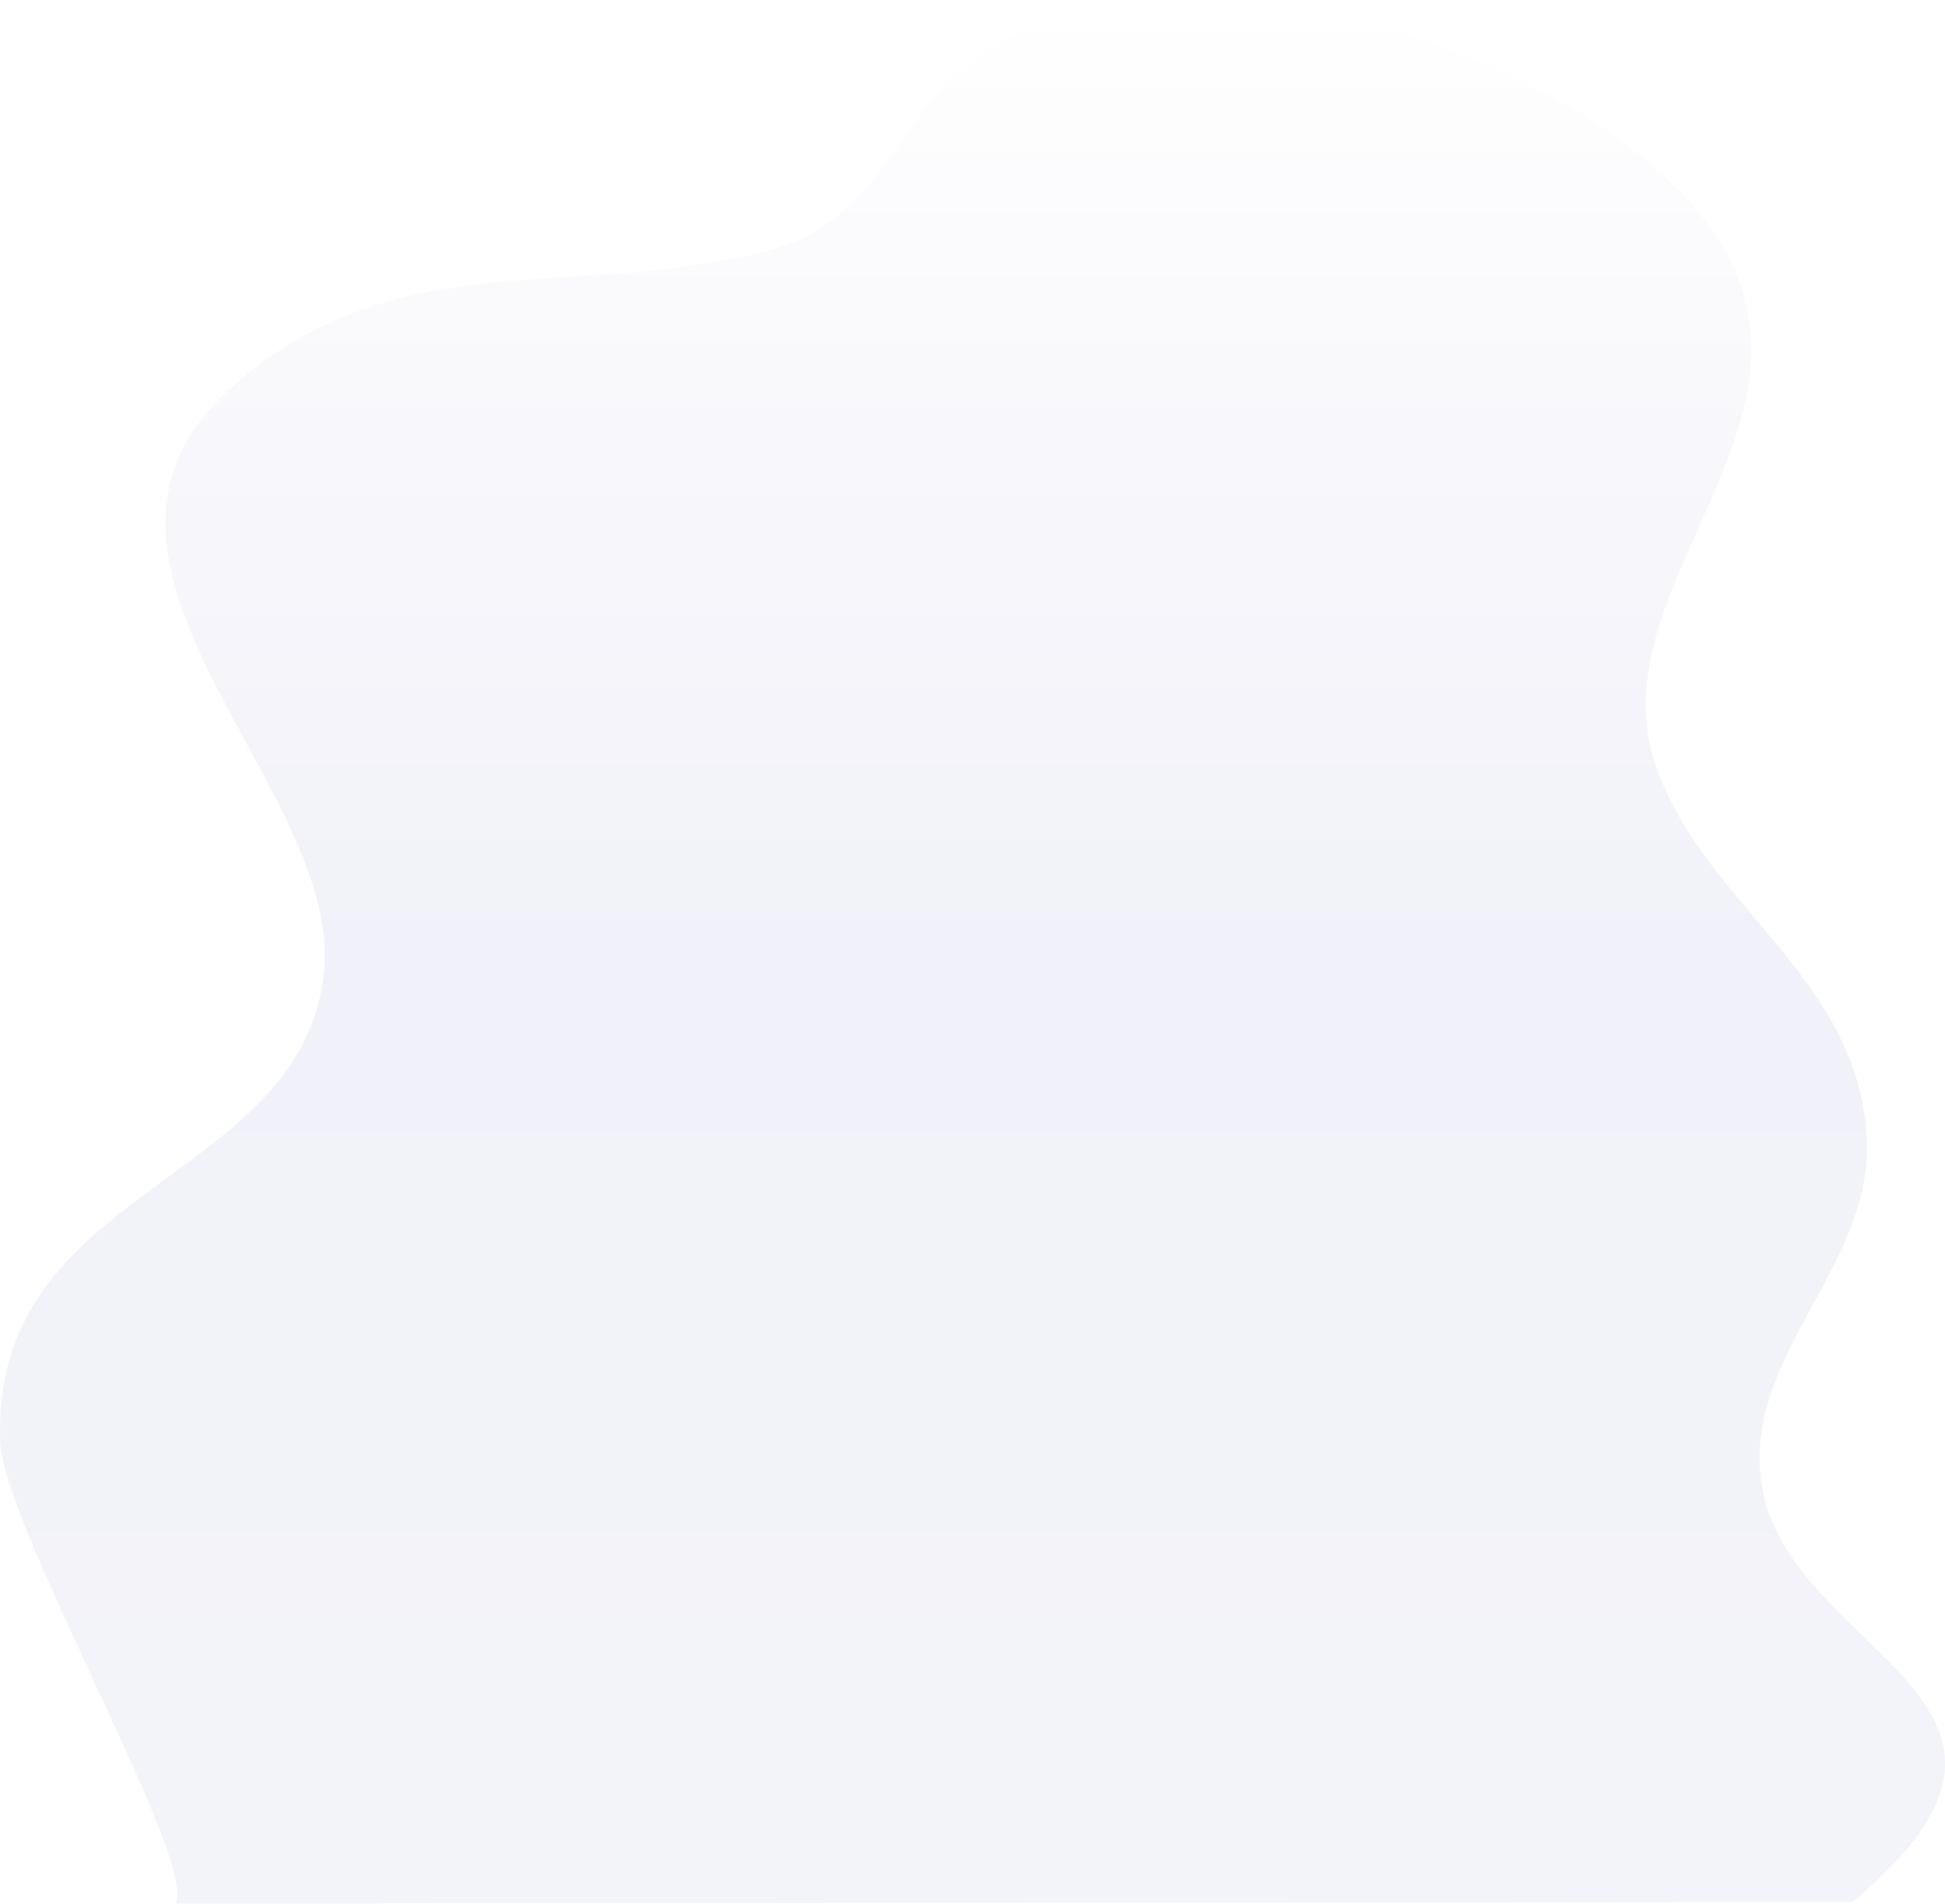
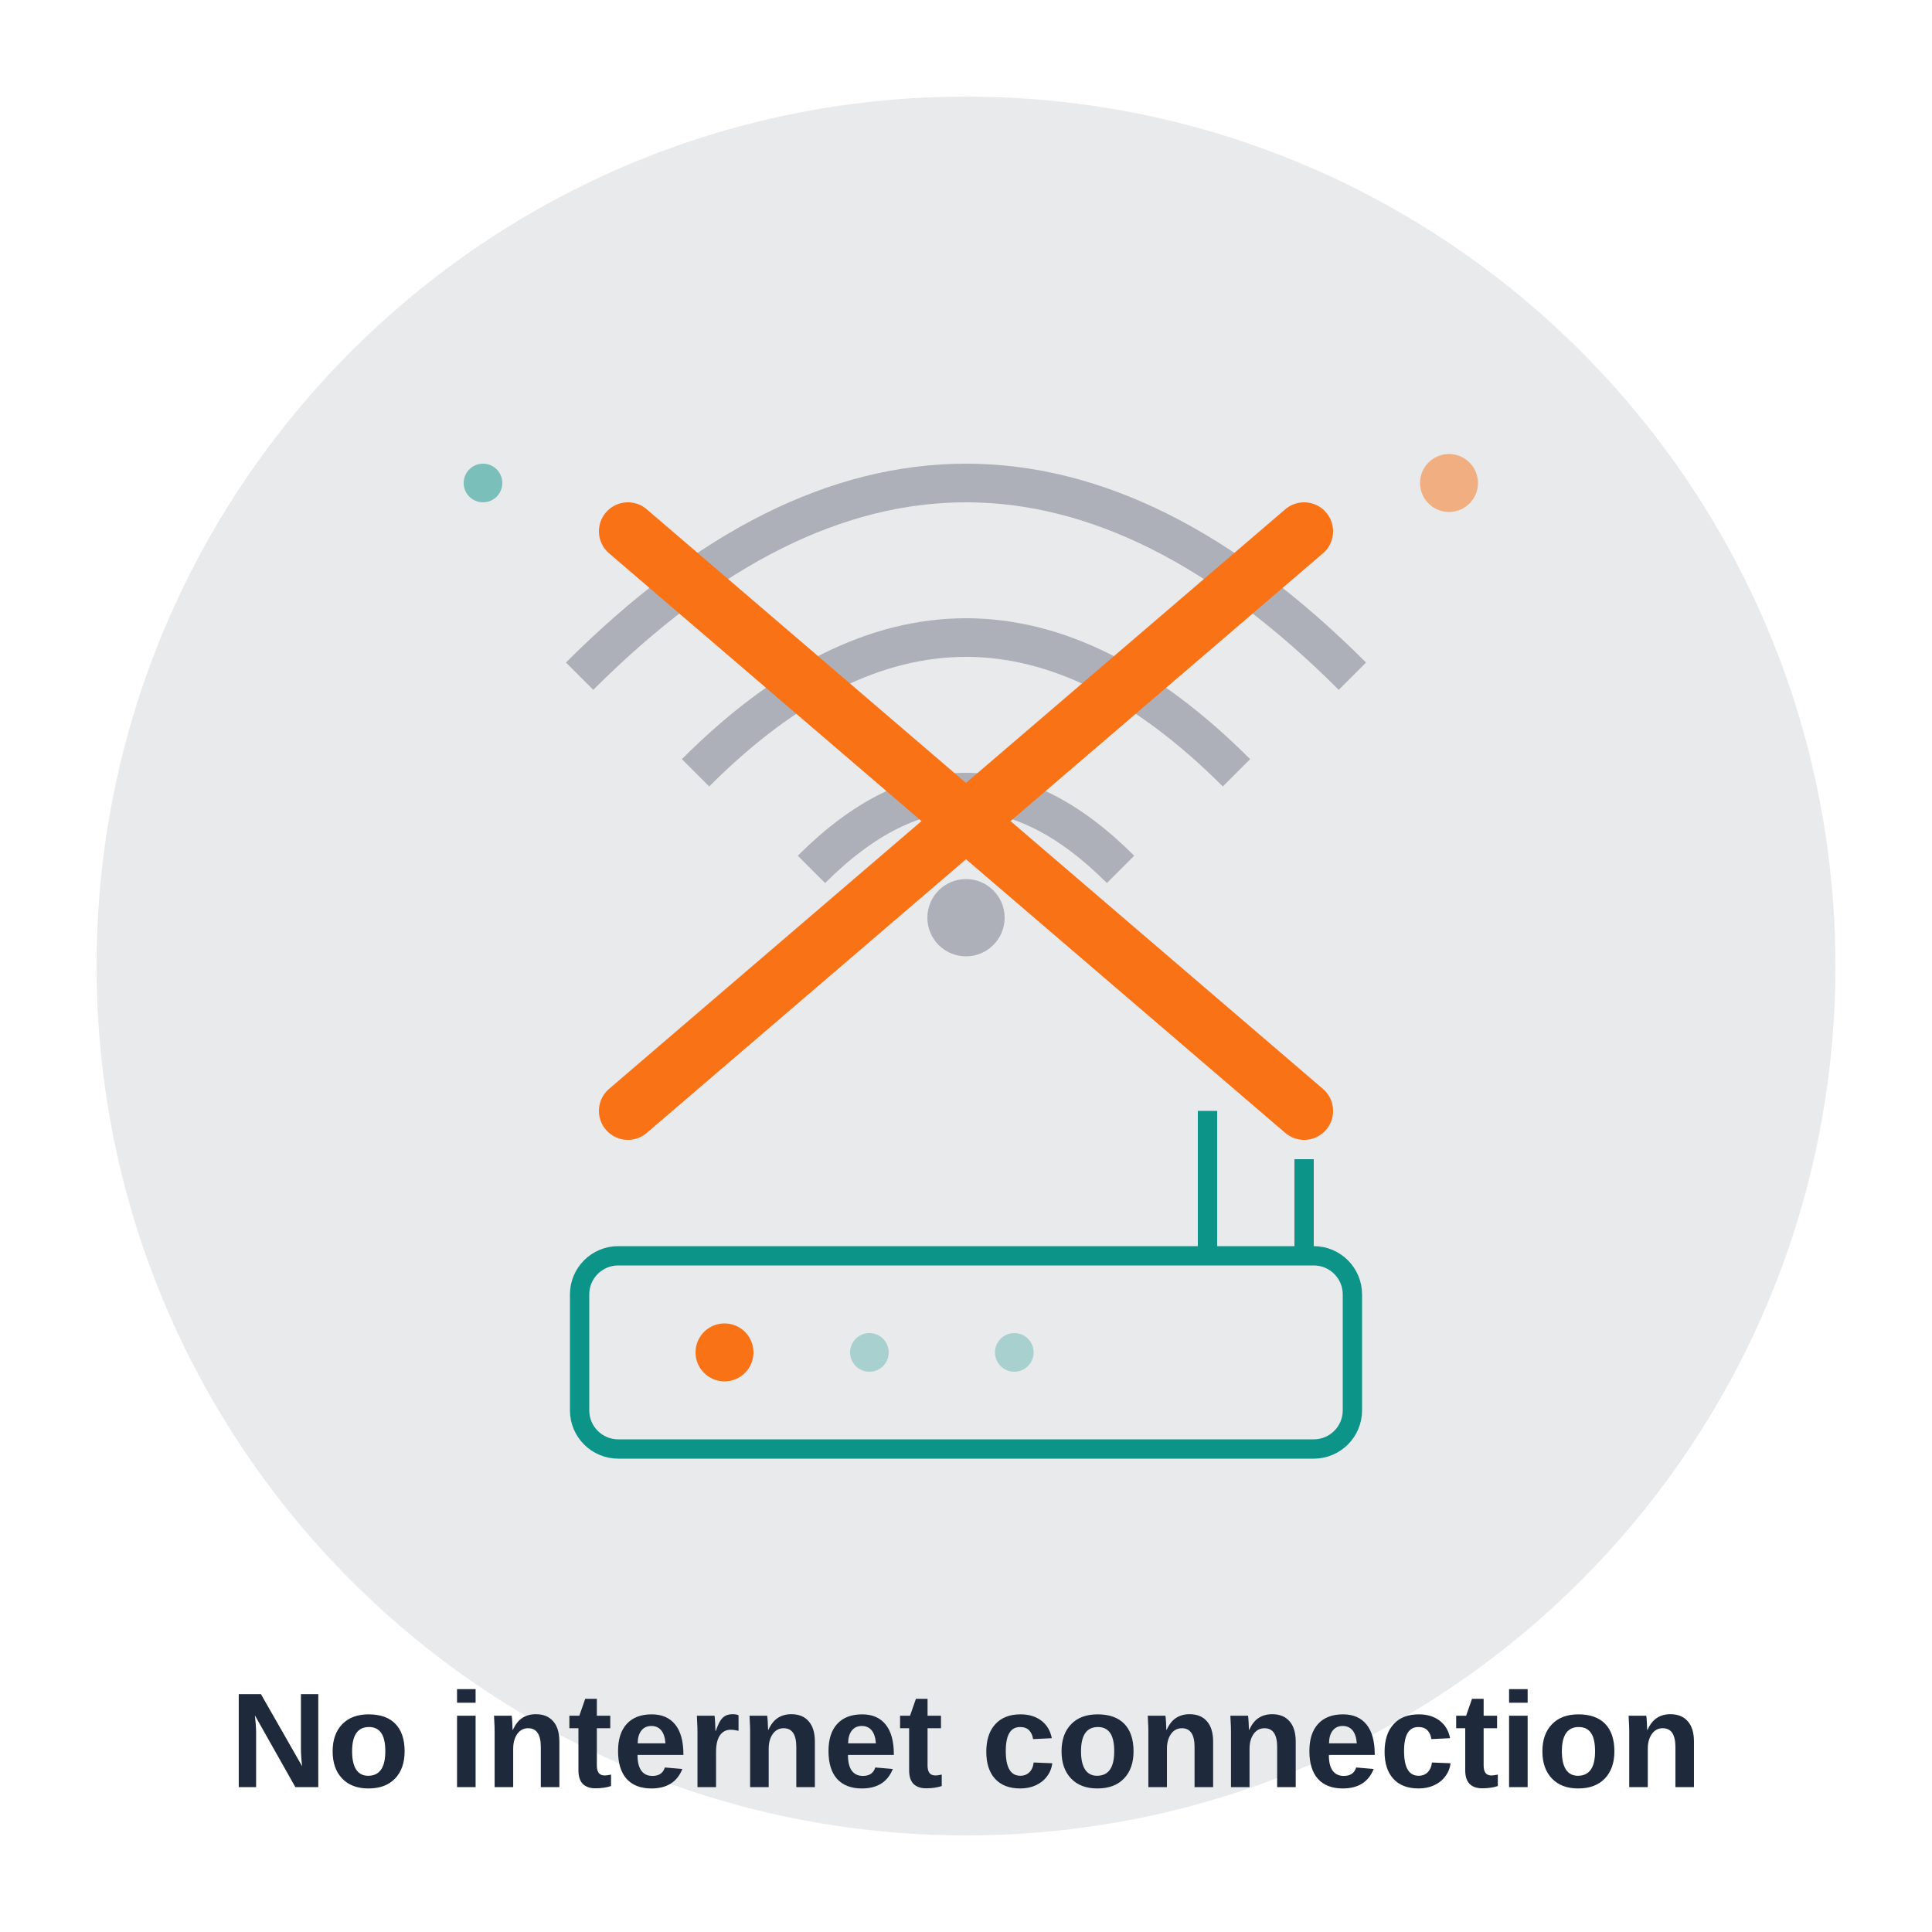
- <svg xmlns="http://www.w3.org/2000/svg" width="280" height="274" viewBox="0 0 280 274" fill="none">
-   <g opacity="0.1">
-     <path d="M25.311 274C28.433 267.939 0.479 219.643 0.03 207.444C-1.317 170.831 42.732 170.539 46.583 140.638C50.033 113.841 5.18 81.494 32.921 56.148C56.67 34.449 83.118 43.485 110.845 36.008C127.381 31.55 128.648 16.236 141.712 7.517C170.025 -11.379 231.832 8.094 247.974 35.517C263.457 61.82 229.709 84.988 238.36 110.182C245.316 130.442 267.457 140.43 268.72 163.725C269.725 182.265 251.007 194.899 253.54 213.339C256.968 238.301 301.693 244.638 266.696 273.758" fill="url(#paint0_linear_3786_18849)" />
-     <path d="M25.311 274C28.433 267.939 0.479 219.643 0.03 207.444C-1.317 170.831 42.732 170.539 46.583 140.638C50.033 113.841 5.18 81.494 32.921 56.148C56.67 34.449 83.118 43.485 110.845 36.008C127.381 31.55 128.648 16.236 141.712 7.517C170.025 -11.379 231.832 8.094 247.974 35.517C263.457 61.82 229.709 84.988 238.36 110.182C245.316 130.442 267.457 140.43 268.72 163.725C269.725 182.265 251.007 194.899 253.54 213.339C256.968 238.301 301.693 244.638 266.696 273.758" fill="url(#paint1_linear_3786_18849)" fill-opacity="0.28" />
+ <svg xmlns="http://www.w3.org/2000/svg" width="200" height="200" viewBox="0 0 200 200" fill="none">
+   <circle cx="100" cy="100" r="90" fill="#1E293B" opacity="0.1" />
+   <g transform="translate(100, 90)">
+     <path d="M-40,-20 Q0,-60 40,-20" fill="none" stroke="#1E293B" stroke-width="4" opacity="0.3" />
+     <path d="M-28,-10 Q0,-38 28,-10" fill="none" stroke="#1E293B" stroke-width="4" opacity="0.3" />
+     <path d="M-16,0 Q0,-16 16,0" fill="none" stroke="#1E293B" stroke-width="4" opacity="0.3" />
+     <circle cx="0" cy="5" r="4" fill="#1E293B" opacity="0.3" />
+     <line x1="-35" y1="-35" x2="35" y2="25" stroke="#F97316" stroke-width="6" stroke-linecap="round" />
+     <line x1="35" y1="-35" x2="-35" y2="25" stroke="#F97316" stroke-width="6" stroke-linecap="round" />
  </g>
-   <defs>
-     <linearGradient id="paint0_linear_3786_18849" x1="140" y1="0" x2="140" y2="274" gradientUnits="userSpaceOnUse">
-       <stop stop-color="white" />
-       <stop offset="0.5" stop-color="#5A5BB5" />
-       <stop offset="1" stop-color="#5A5BB5" />
-     </linearGradient>
-     <linearGradient id="paint1_linear_3786_18849" x1="140" y1="0" x2="140" y2="274" gradientUnits="userSpaceOnUse">
-       <stop stop-color="white" stop-opacity="0" />
-       <stop offset="1" stop-color="white" />
-     </linearGradient>
-   </defs>
+   <g transform="translate(60, 130)">
+     <rect x="0" y="0" width="80" height="20" rx="4" fill="none" stroke="#0D9488" stroke-width="2" />
+     <circle cx="15" cy="10" r="3" fill="#F97316" />
+     <circle cx="30" cy="10" r="2" fill="#0D9488" opacity="0.3" />
+     <circle cx="45" cy="10" r="2" fill="#0D9488" opacity="0.3" />
+     <line x1="65" y1="0" x2="65" y2="-15" stroke="#0D9488" stroke-width="2" />
+     <line x1="75" y1="0" x2="75" y2="-10" stroke="#0D9488" stroke-width="2" />
+   </g>
+   <circle cx="50" cy="50" r="2" fill="#0D9488" opacity="0.5" />
+   <circle cx="150" cy="50" r="3" fill="#F97316" opacity="0.5" />
+   <text x="100" y="185" text-anchor="middle" fill="#1E293B" font-family="Arial, sans-serif" font-size="14" font-weight="bold">No internet connection</text>
</svg>
